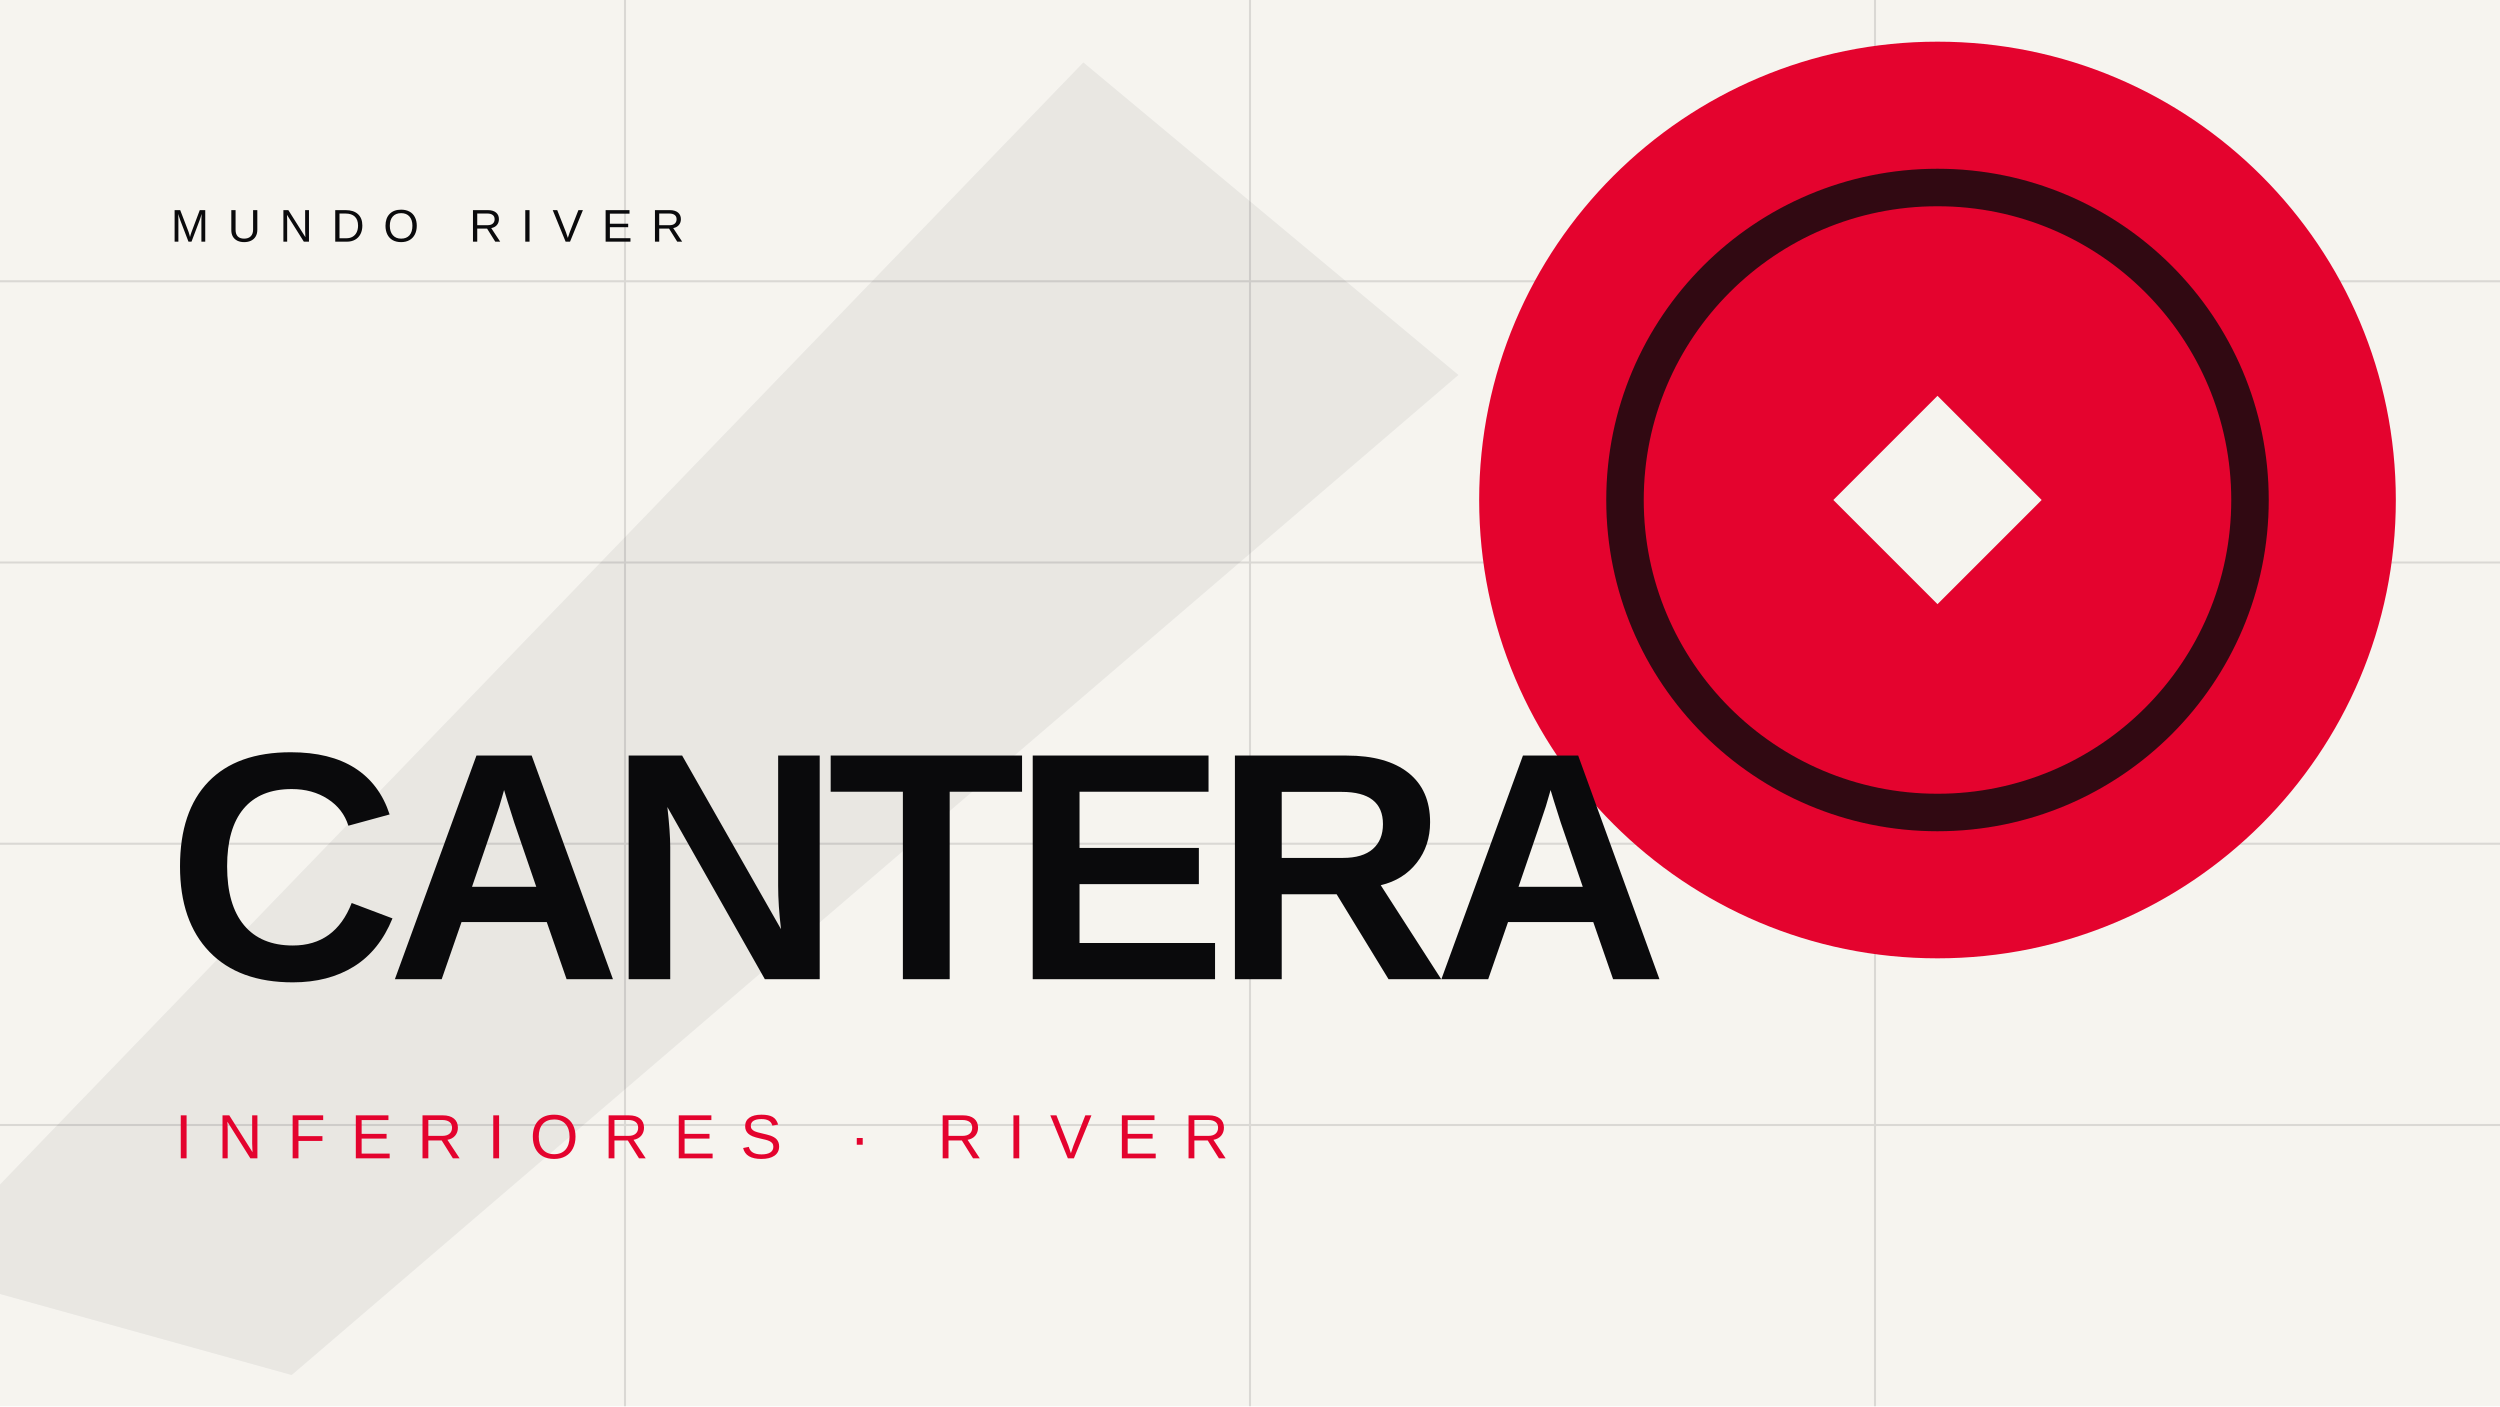
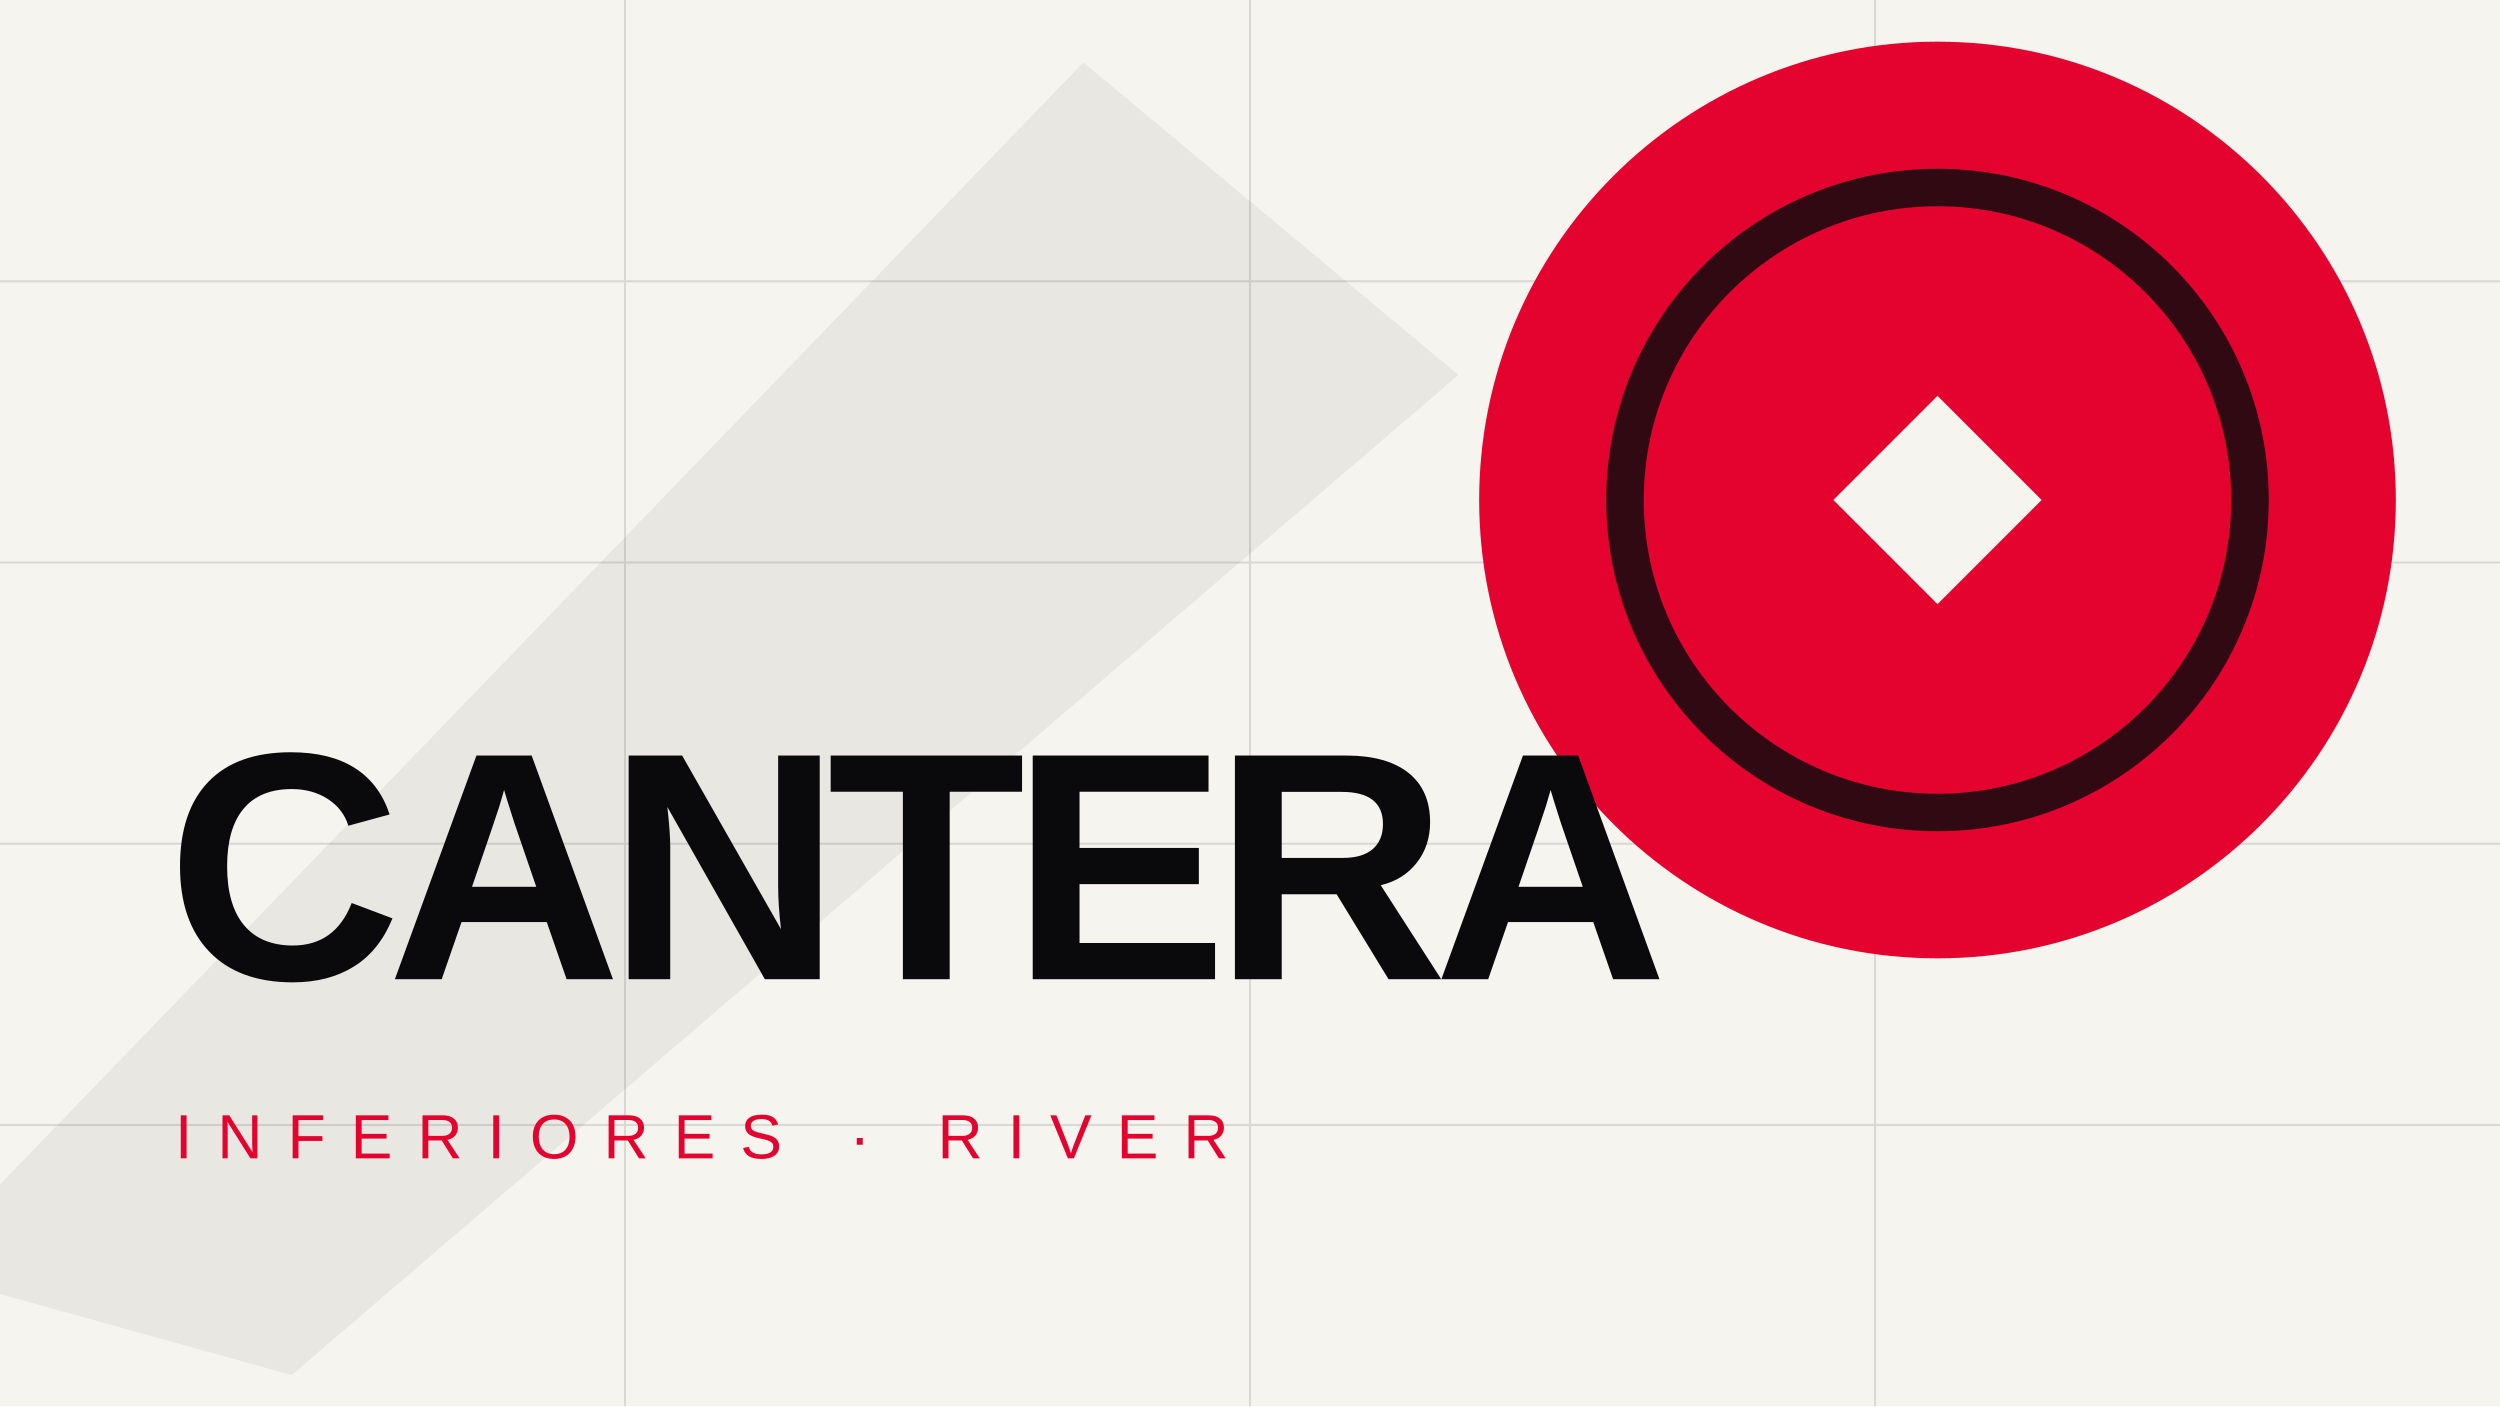
<svg xmlns="http://www.w3.org/2000/svg" viewBox="0 0 1200 675" role="img" aria-labelledby="t">
  <rect width="1200" height="675" fill="#f6f4ef" />
  <g stroke="#0a0a0c" stroke-width="1" opacity="0.12">
    <path d="M0 135 H1200" />
    <path d="M0 270 H1200" />
    <path d="M0 405 H1200" />
    <path d="M0 540 H1200" />
    <path d="M300 0 V675" />
    <path d="M600 0 V675" />
    <path d="M900 0 V675" />
  </g>
  <circle cx="930" cy="240" r="220" fill="#e4032e" />
  <circle cx="930" cy="240" r="150" fill="none" stroke="#0a0a0c" stroke-width="18" opacity="0.82" />
  <path d="M880 240 L930 190 L980 240 L930 290 Z" fill="#f6f4ef" />
  <path d="M-40 610 L520 30 L700 180 L140 660 Z" fill="#0a0a0c" opacity="0.06" />
  <text x="80" y="470" font-family="Arial Black, Arial, sans-serif" font-size="156" font-weight="900" fill="#0a0a0c" letter-spacing="-7">CANTERA</text>
  <text x="84" y="556" font-family="Arial, sans-serif" font-size="30" letter-spacing="12" fill="#e4032e">INFERIORES · RIVER</text>
-   <text x="82" y="116" font-family="Arial, sans-serif" font-size="22" letter-spacing="9" fill="#0a0a0c">MUNDO RIVER</text>
</svg>
